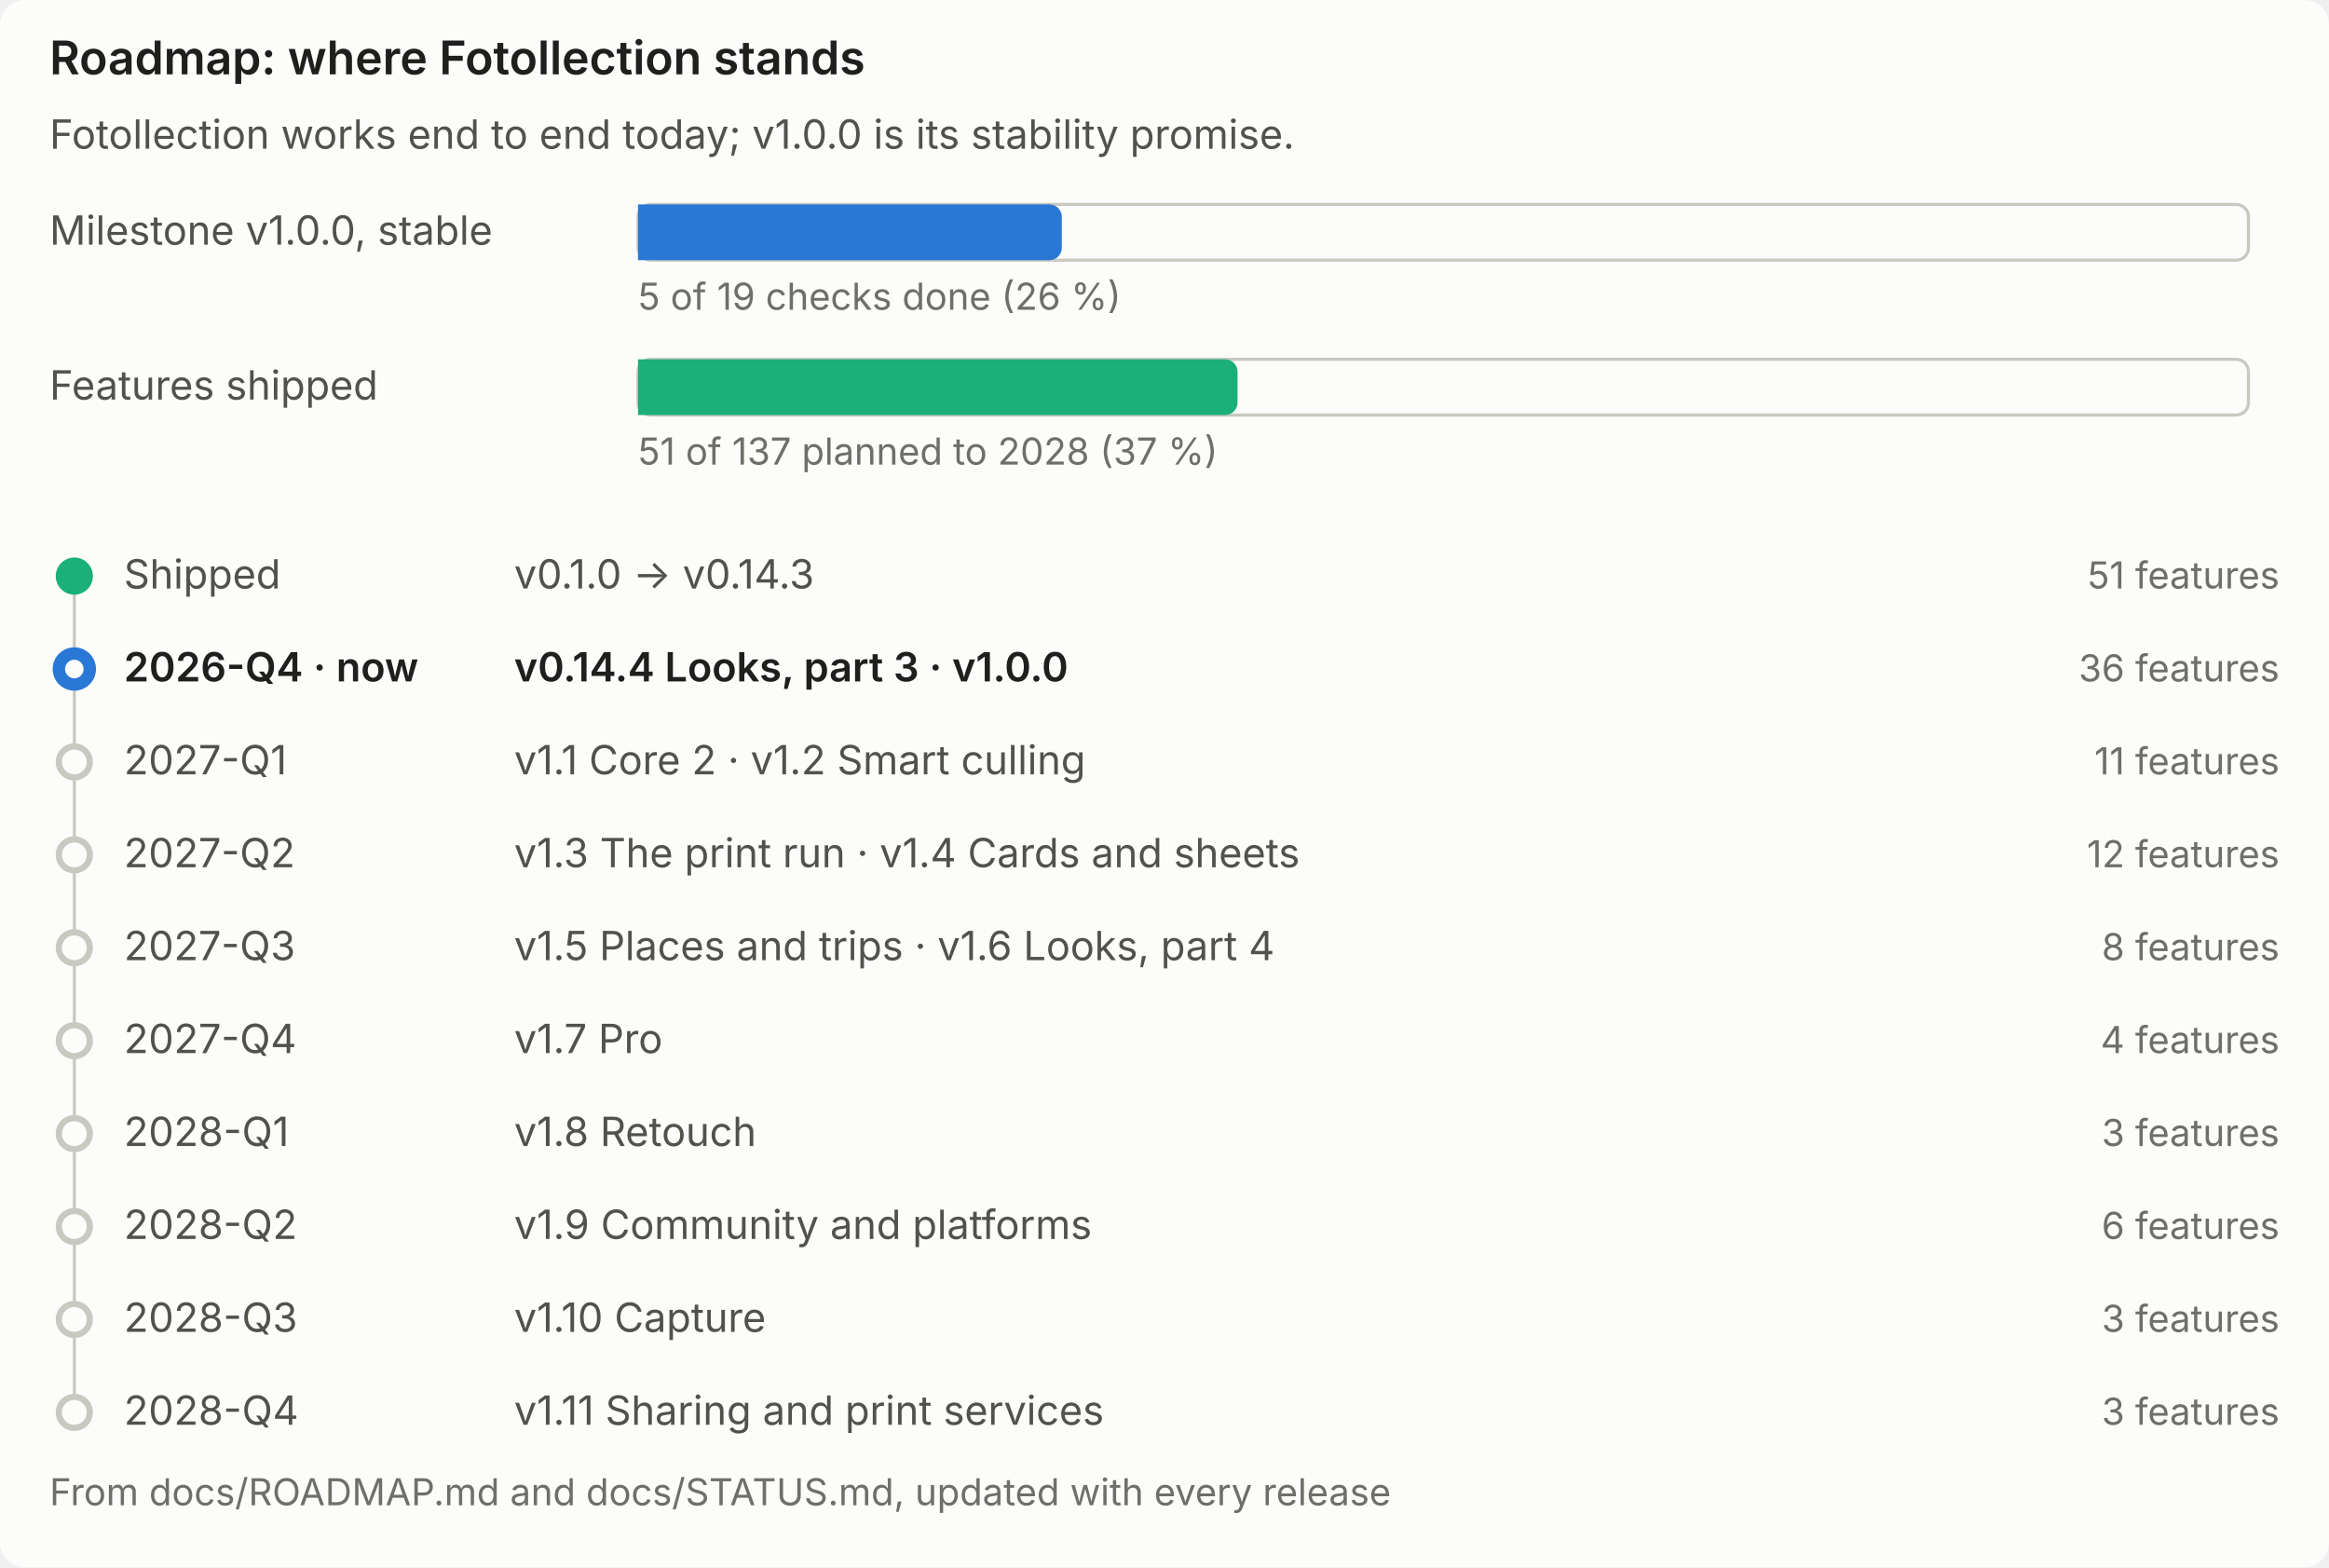
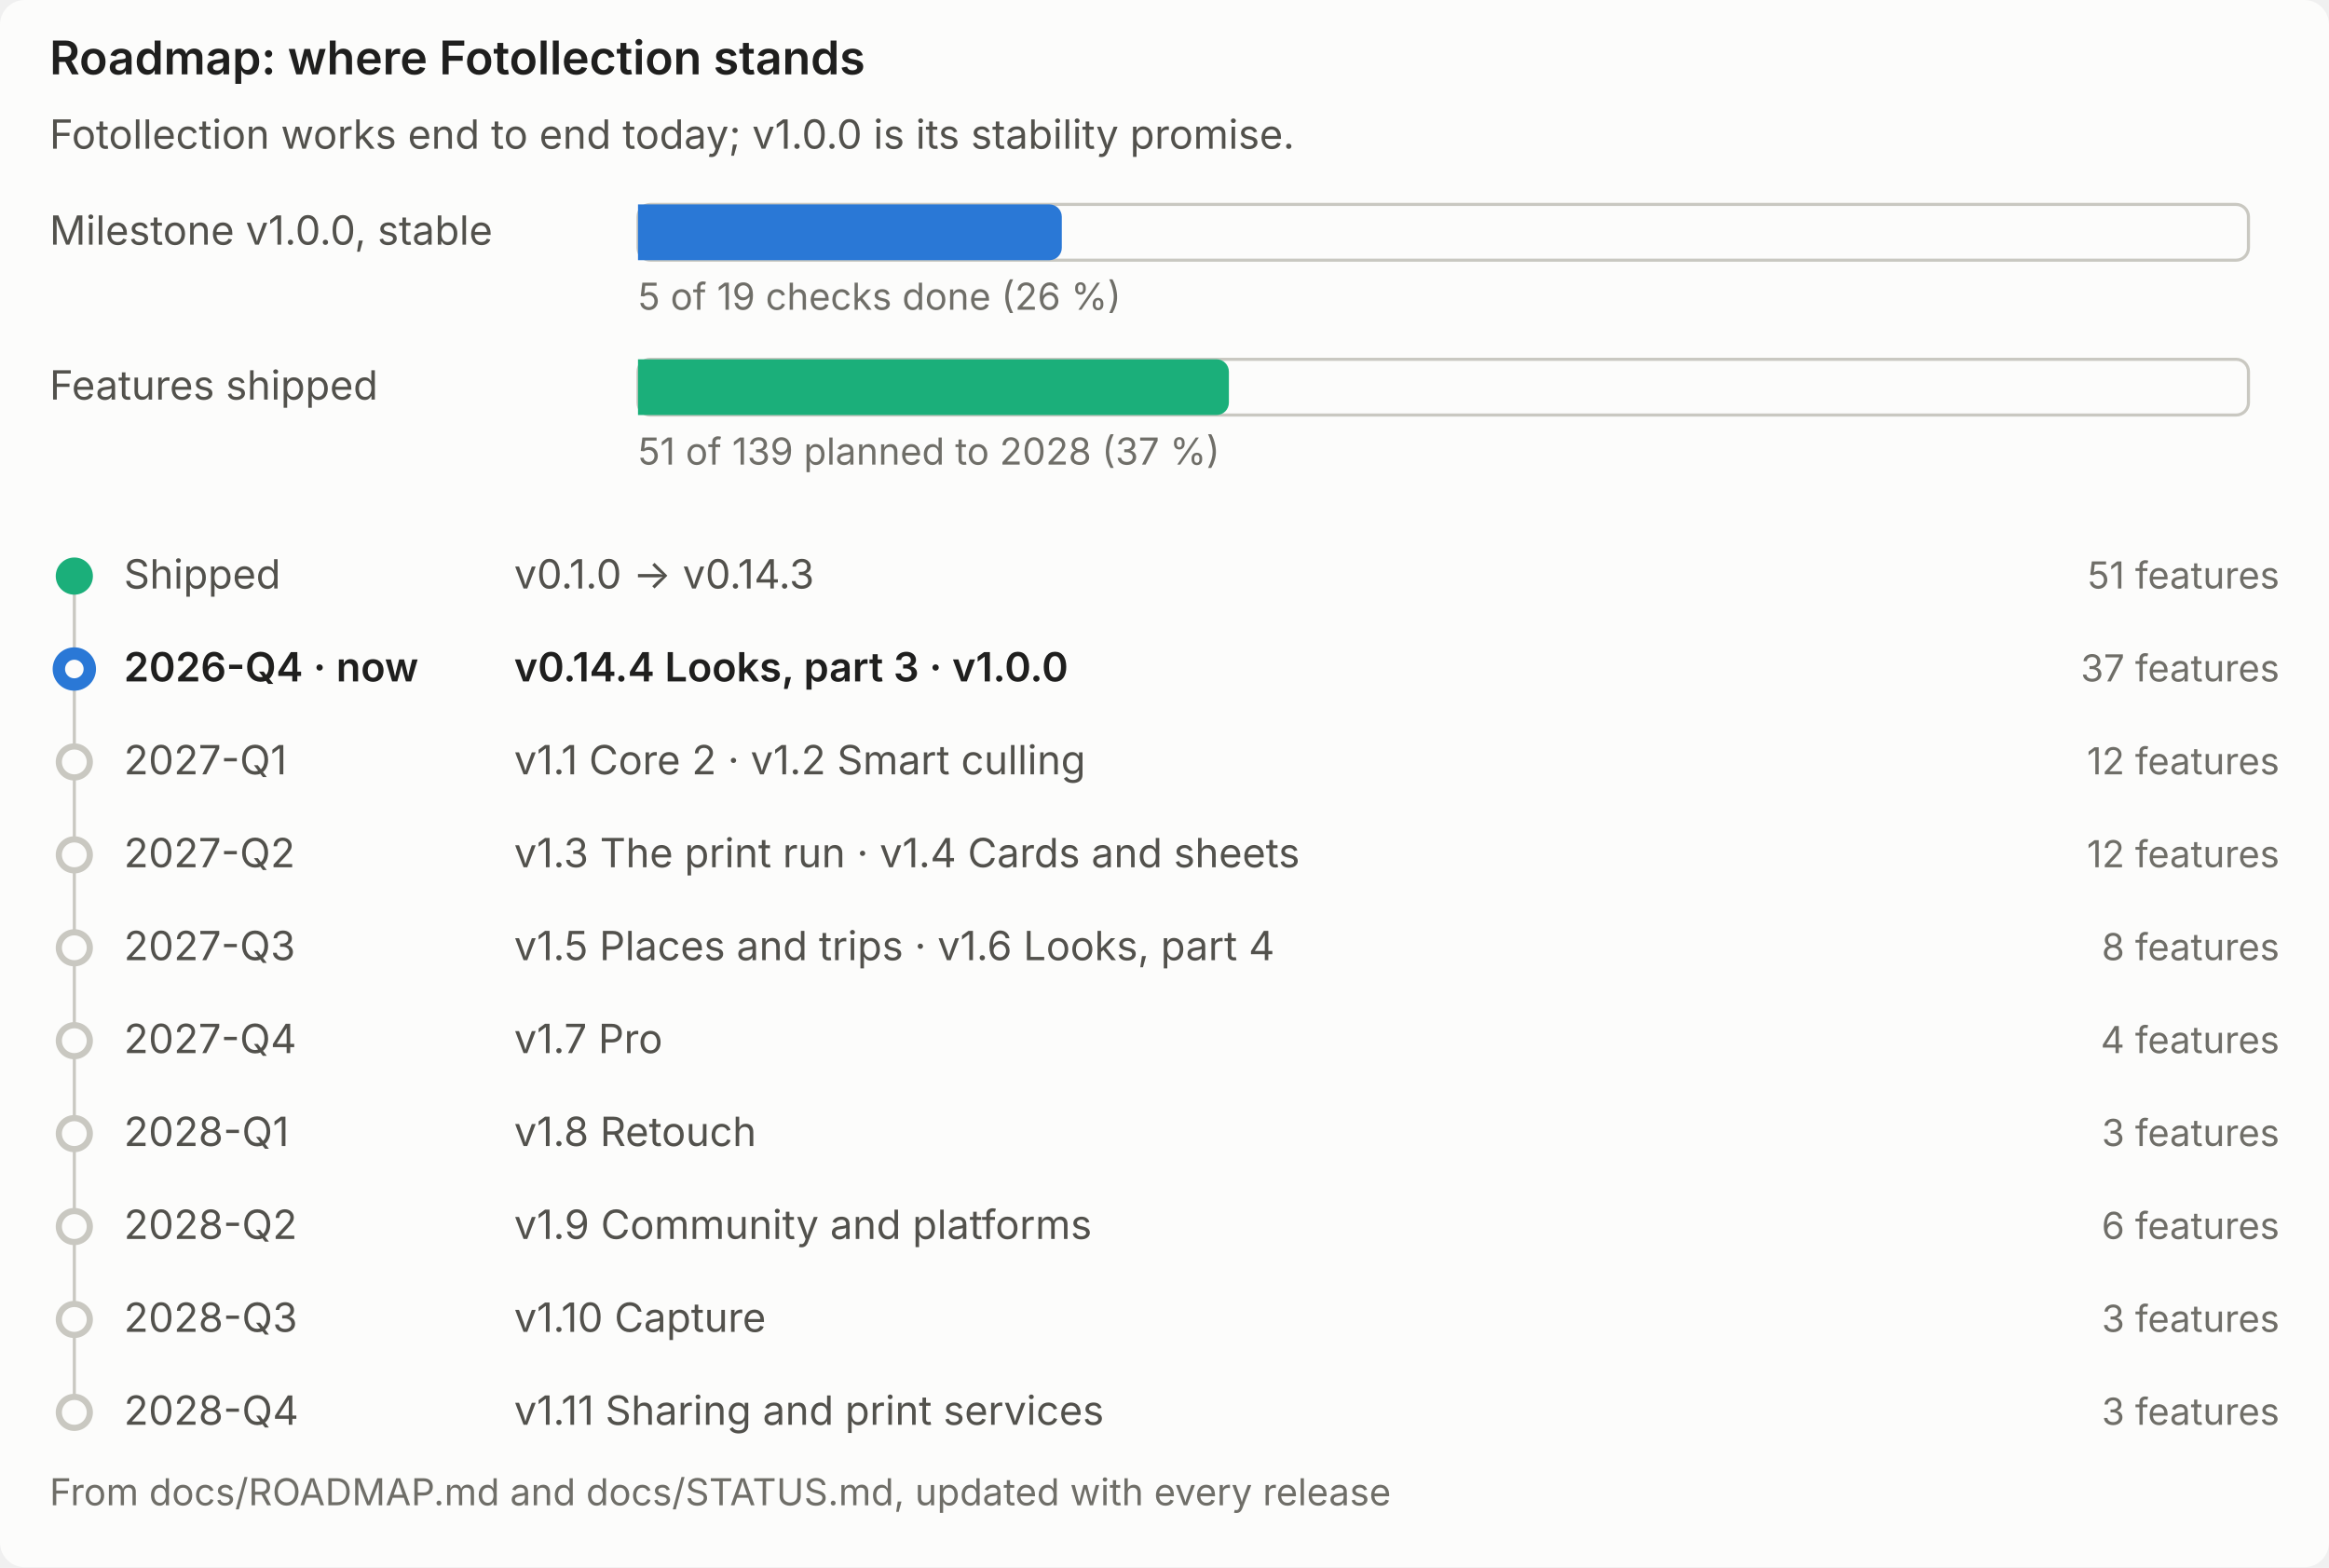
<svg xmlns="http://www.w3.org/2000/svg" viewBox="-16 -16 752 506" width="752" height="506" role="img" aria-labelledby="t d">
  <style>
  .bg{fill:#fcfcfb} .t1{fill:#1f1f1e;font:600 13px system-ui,-apple-system,Segoe UI,sans-serif}
  .t2{fill:#52514c;font:13px system-ui,-apple-system,Segoe UI,sans-serif}
  .t3{fill:#6f6e68;font:12px system-ui,-apple-system,Segoe UI,sans-serif}
  .h{font-size:15px} .num{font-variant-numeric:tabular-nums} .axis{stroke:#c9c8c1;stroke-width:1}
  .ref{stroke:#52514c;stroke-width:1.5;stroke-dasharray:4 3} .refw{stroke:#eb6834;stroke-width:1.5;stroke-dasharray:4 3}
  .s1{fill:#2a78d6} .old{fill-opacity:.45} .s2{fill:#eb6834} .s3{fill:#1baf7a} .s4{fill:#eda100} .s5{fill:#e87ba4} .gap{stroke:#fcfcfb;stroke-width:2}
  .in{fill:#fff}
  @media (prefers-color-scheme: dark){
    .bg{fill:#1a1a19} .t1{fill:#f0efec} .t2{fill:#c3c2b7} .t3{fill:#9d9c93} .axis{stroke:#45443f}
    .ref{stroke:#c3c2b7} .refw{stroke:#d95926}
    .s1{fill:#3987e5} .s2{fill:#d95926} .s3{fill:#199e70} .s4{fill:#c98500} .s5{fill:#d55181} .gap{stroke:#1a1a19}
  }
</style>
  <rect class="bg" x="-16" y="-16" width="752" height="506" rx="8" />
  <text class="t1 h" x="0" y="8">Roadmap: where Fotollection stands</text>
  <text class="t2" x="0" y="32">Fotollection works end to end today; v1.0.0 is its stability promise.</text>
  <text class="t2" x="0" y="63">Milestone v1.0.0, stable</text>
  <rect class="axis" x="190" y="50" width="520" height="18" rx="4" fill="none" />
  <path class="s1" d="M190 50h132.842a4 4 0 0 1 4 4v10a4 4 0 0 1 -4 4h-132.842z" />
  <text class="t3 num" x="190" y="84">5 of 19 checks done (26 %)</text>
  <text class="t2" x="0" y="113">Features shipped</text>
  <rect class="axis" x="190" y="100" width="520" height="18" rx="4" fill="none" />
-   <path class="s3" d="M190 100h189.577a4 4 0 0 1 4 4v10a4 4 0 0 1 -4 4h-189.577z" />
-   <text class="t3 num" x="190" y="134">51 of 137 planned to 2028 (37 %)</text>
+   <path class="s3" d="M190 100h186.791a4 4 0 0 1 4 4v10a4 4 0 0 1 -4 4h-186.791z" />
+   <text class="t3 num" x="190" y="134">51 of 139 planned to 2028 (37 %)</text>
  <line class="axis" x1="8" x2="8" y1="170" y2="440" />
  <circle class="s3" cx="8" cy="170" r="6" />
  <text class="t2" x="24" y="174">Shipped</text>
  <text class="t2" x="150" y="174">v0.1.0 → v0.14.3</text>
  <text class="t3 num" x="720" y="174" text-anchor="end">51 features</text>
  <circle class="s1" cx="8" cy="200" r="7" />
  <circle class="bg" cx="8" cy="200" r="3" />
  <text class="t1" x="24" y="204">2026-Q4 · now</text>
  <text class="t1" x="150" y="204">v0.14.4 Looks, part 3 · v1.0.0</text>
-   <text class="t3 num" x="720" y="204" text-anchor="end">36 features</text>
+   <text class="t3 num" x="720" y="204" text-anchor="end">37 features</text>
  <circle class="bg axis" cx="8" cy="230" r="5" style="stroke-width:2" />
  <text class="t2" x="24" y="234">2027-Q1</text>
  <text class="t2" x="150" y="234">v1.1 Core 2 · v1.2 Smart culling</text>
-   <text class="t3 num" x="720" y="234" text-anchor="end">11 features</text>
+   <text class="t3 num" x="720" y="234" text-anchor="end">12 features</text>
  <circle class="bg axis" cx="8" cy="260" r="5" style="stroke-width:2" />
  <text class="t2" x="24" y="264">2027-Q2</text>
  <text class="t2" x="150" y="264">v1.3 The print run · v1.4 Cards and sheets</text>
  <text class="t3 num" x="720" y="264" text-anchor="end">12 features</text>
  <circle class="bg axis" cx="8" cy="290" r="5" style="stroke-width:2" />
  <text class="t2" x="24" y="294">2027-Q3</text>
  <text class="t2" x="150" y="294">v1.5 Places and trips · v1.6 Looks, part 4</text>
  <text class="t3 num" x="720" y="294" text-anchor="end">8 features</text>
  <circle class="bg axis" cx="8" cy="320" r="5" style="stroke-width:2" />
  <text class="t2" x="24" y="324">2027-Q4</text>
  <text class="t2" x="150" y="324">v1.7 Pro</text>
  <text class="t3 num" x="720" y="324" text-anchor="end">4 features</text>
  <circle class="bg axis" cx="8" cy="350" r="5" style="stroke-width:2" />
  <text class="t2" x="24" y="354">2028-Q1</text>
  <text class="t2" x="150" y="354">v1.8 Retouch</text>
  <text class="t3 num" x="720" y="354" text-anchor="end">3 features</text>
  <circle class="bg axis" cx="8" cy="380" r="5" style="stroke-width:2" />
  <text class="t2" x="24" y="384">2028-Q2</text>
  <text class="t2" x="150" y="384">v1.9 Community and platforms</text>
  <text class="t3 num" x="720" y="384" text-anchor="end">6 features</text>
  <circle class="bg axis" cx="8" cy="410" r="5" style="stroke-width:2" />
  <text class="t2" x="24" y="414">2028-Q3</text>
  <text class="t2" x="150" y="414">v1.10 Capture</text>
  <text class="t3 num" x="720" y="414" text-anchor="end">3 features</text>
  <circle class="bg axis" cx="8" cy="440" r="5" style="stroke-width:2" />
  <text class="t2" x="24" y="444">2028-Q4</text>
  <text class="t2" x="150" y="444">v1.11 Sharing and print services</text>
  <text class="t3 num" x="720" y="444" text-anchor="end">3 features</text>
  <text class="t3" x="0" y="470">From docs/ROADMAP.md and docs/STATUS.md, updated with every release</text>
</svg>
